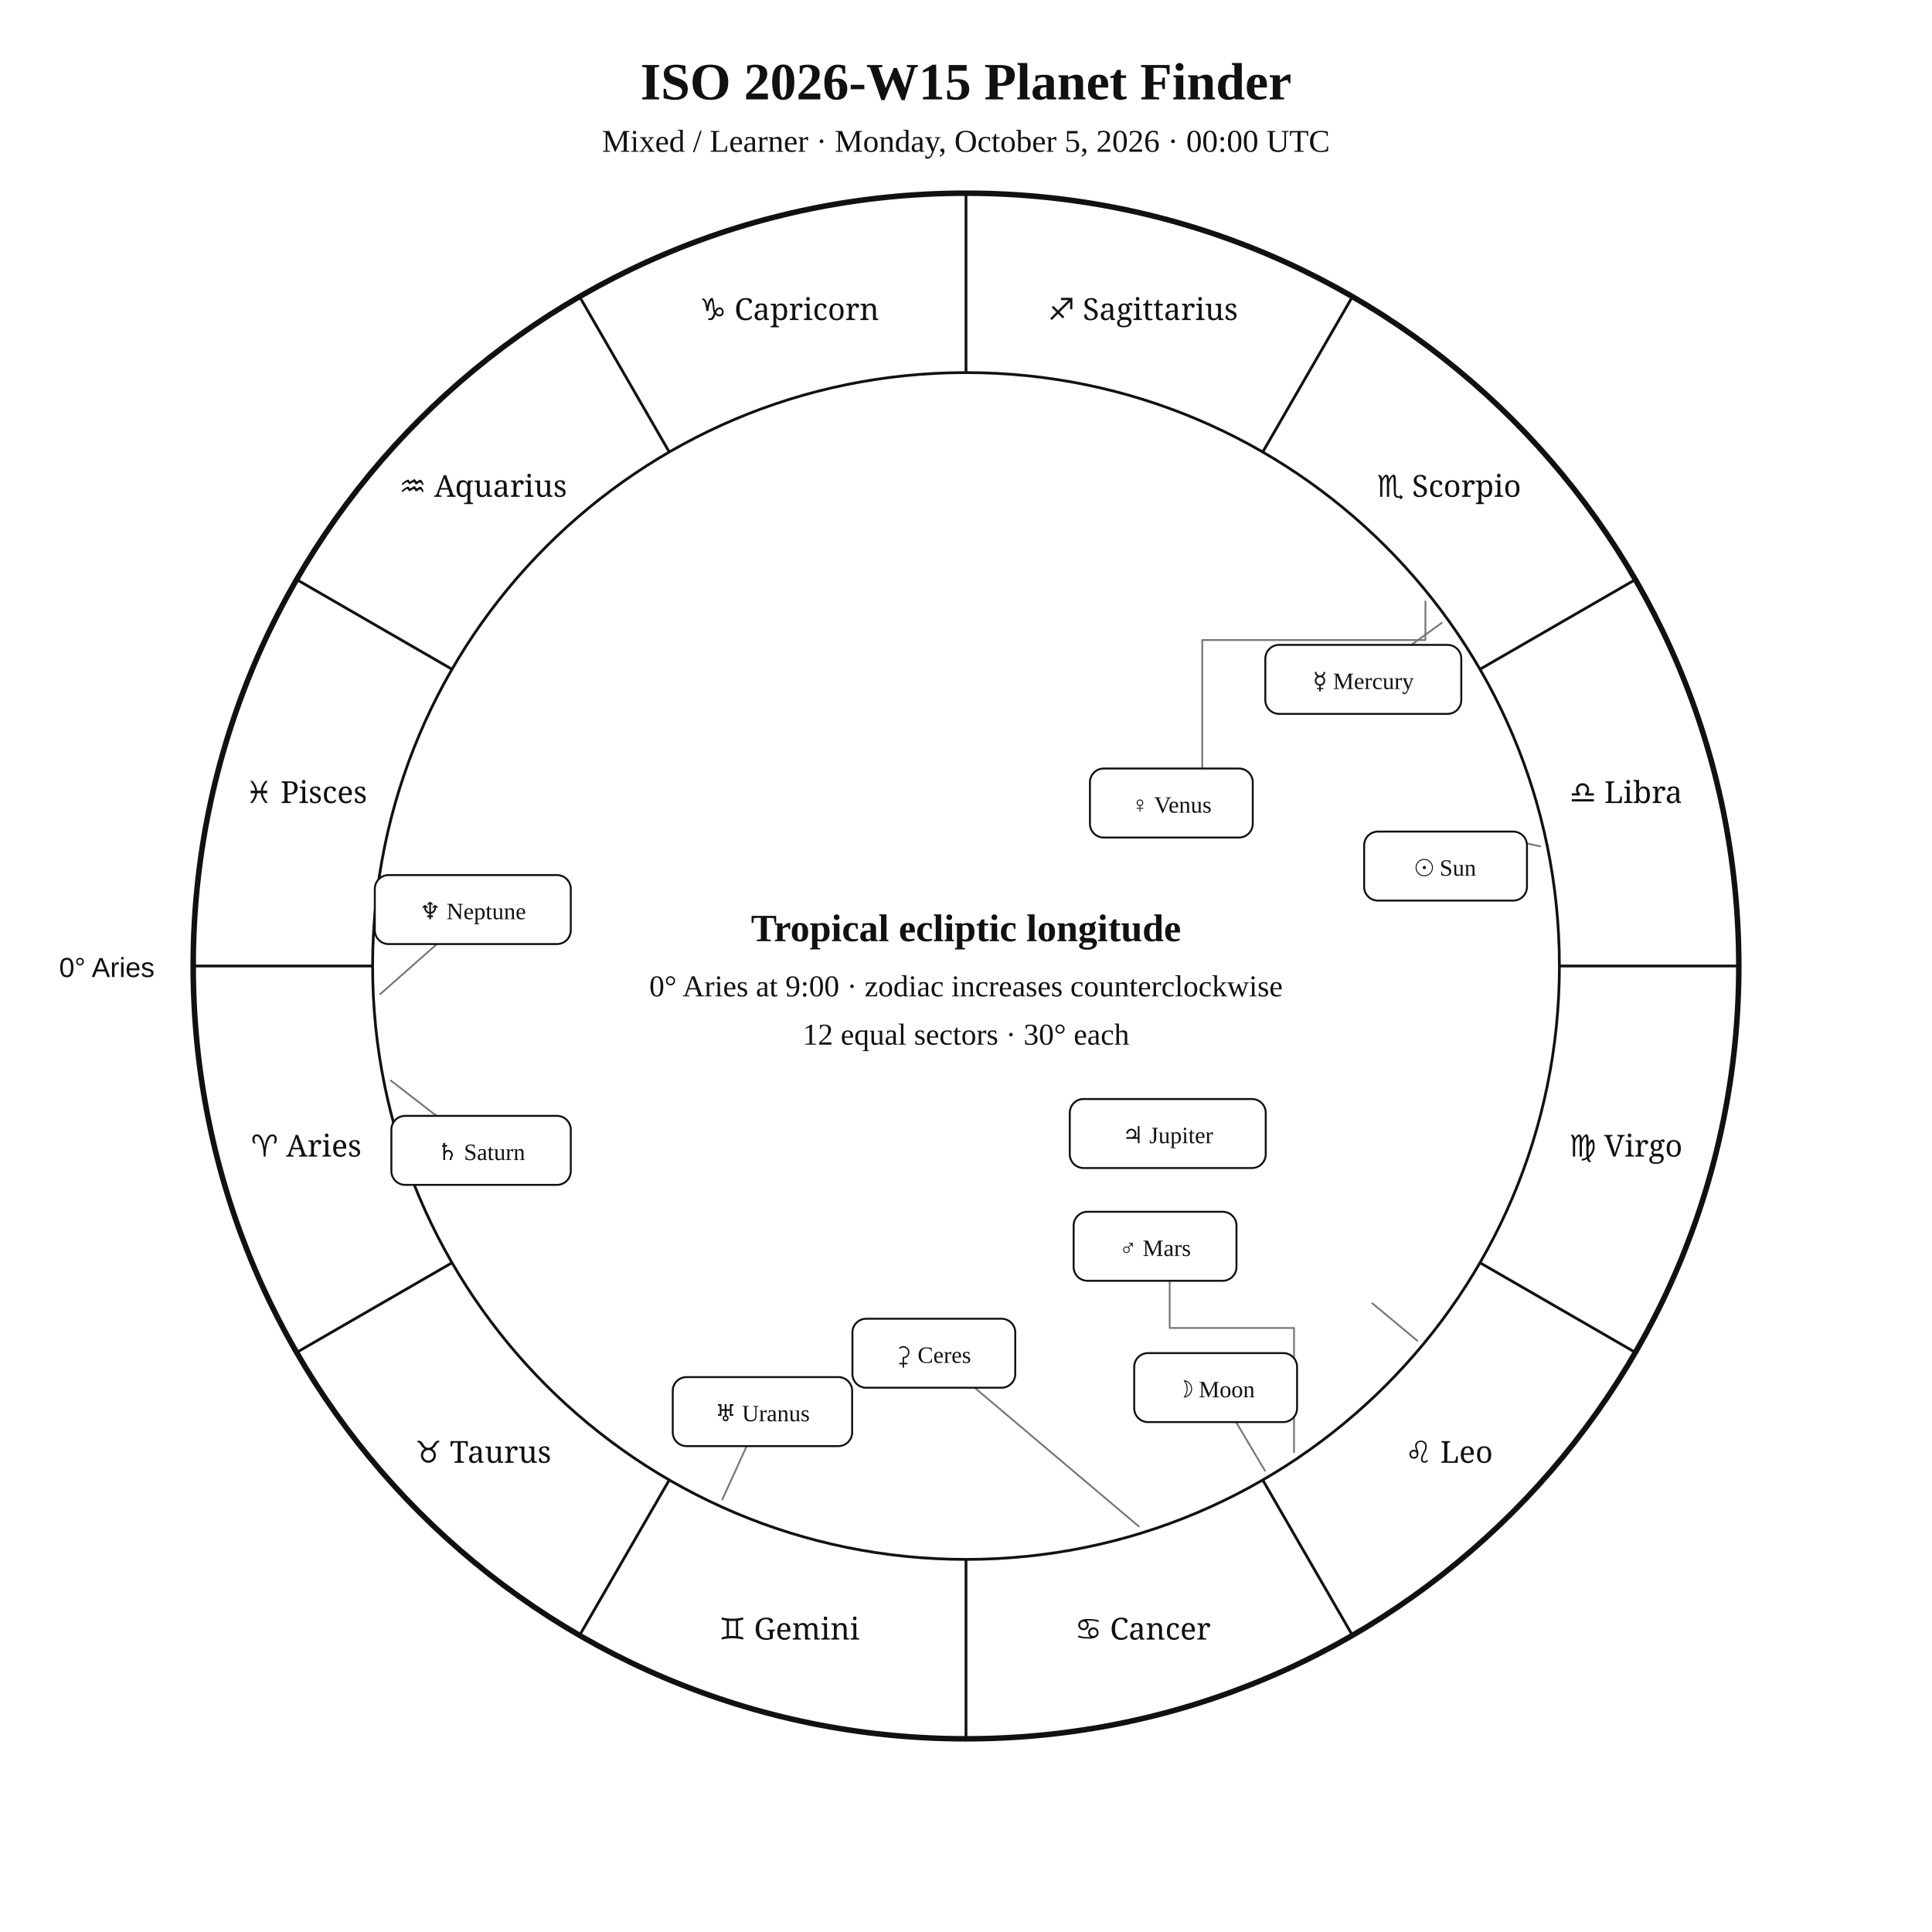
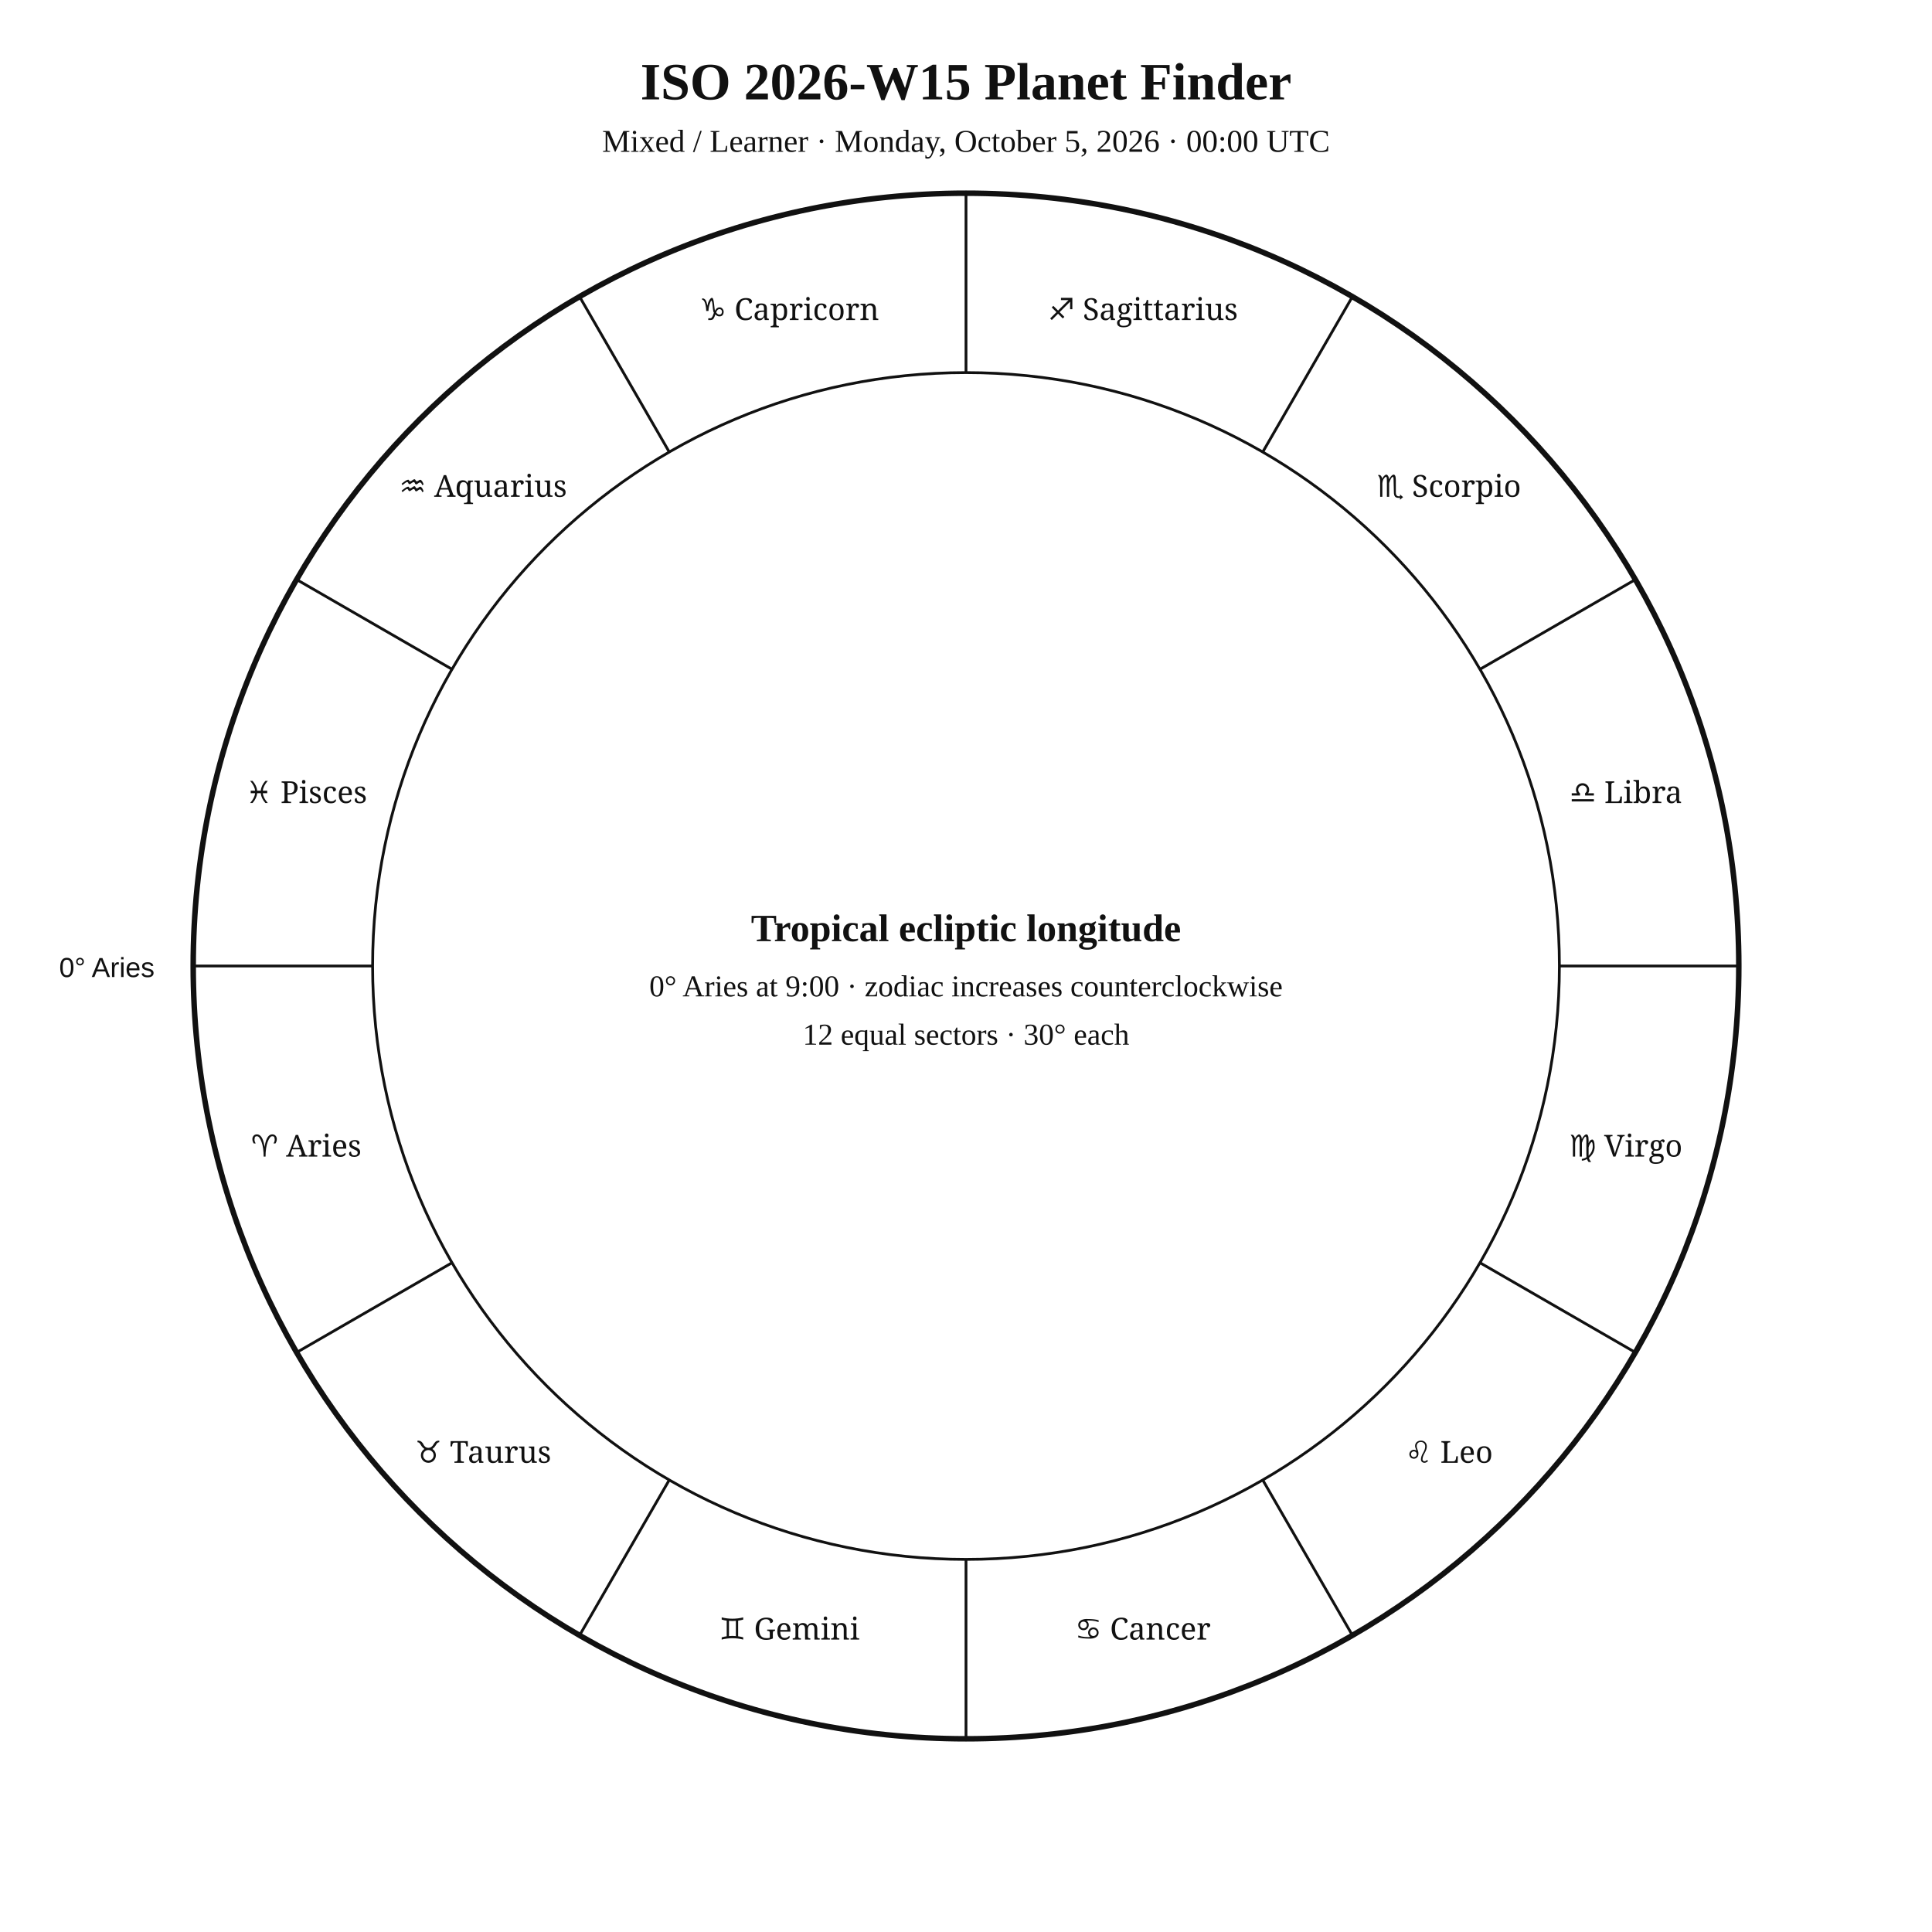
<svg xmlns="http://www.w3.org/2000/svg" width="1400" height="1400" viewBox="0 0 1400 1400">
  <rect width="100%" height="100%" fill="white" />
  <style>text{font-family:Georgia,"Times New Roman",serif;fill:#111 !important;color:#111 !important;-webkit-text-fill-color:#111 !important}.sans{font-family:Arial,Helvetica,sans-serif}.zodiac{font-family:"Arial Unicode MS","Segoe UI Symbol","Noto Sans Symbols 2","Apple Symbols",serif;font-variant-emoji:text;fill:#111 !important;color:#111 !important;-webkit-text-fill-color:#111 !important}</style>
  <text x="700" y="72" text-anchor="middle" font-size="38" font-weight="700">ISO 2026-W15 Planet Finder</text>
  <text x="700" y="110" text-anchor="middle" font-size="23">Mixed / Learner · Monday, October 5, 2026 · 00:00 UTC</text>
  <circle cx="700" cy="700" r="560" fill="none" stroke="#111" stroke-width="4" />
  <circle cx="700" cy="700" r="430" fill="none" stroke="#111" stroke-width="2" />
  <line x1="270" y1="700" x2="140" y2="700" stroke="#111" stroke-width="2" />
  <line x1="327.6" y1="915" x2="215" y2="980" stroke="#111" stroke-width="2" />
  <line x1="485" y1="1072.4" x2="420" y2="1185" stroke="#111" stroke-width="2" />
  <line x1="700" y1="1130" x2="700" y2="1260" stroke="#111" stroke-width="2" />
  <line x1="915" y1="1072.4" x2="980" y2="1185" stroke="#111" stroke-width="2" />
  <line x1="1072.4" y1="915" x2="1185" y2="980" stroke="#111" stroke-width="2" />
  <line x1="1130" y1="700" x2="1260" y2="700" stroke="#111" stroke-width="2" />
  <line x1="1072.4" y1="485" x2="1185" y2="420" stroke="#111" stroke-width="2" />
  <line x1="915" y1="327.6" x2="980" y2="215" stroke="#111" stroke-width="2" />
  <line x1="700" y1="270" x2="700" y2="140" stroke="#111" stroke-width="2" />
  <line x1="485" y1="327.6" x2="420" y2="215" stroke="#111" stroke-width="2" />
  <line x1="327.6" y1="485" x2="215" y2="420" stroke="#111" stroke-width="2" />
  <text class="zodiac" x="221.9" y="838.1" text-anchor="middle" font-size="22">♈ Aries</text>
  <text class="zodiac" x="350" y="1060" text-anchor="middle" font-size="22">♉ Taurus</text>
  <text class="zodiac" x="571.9" y="1188.1" text-anchor="middle" font-size="22">♊ Gemini</text>
  <text class="zodiac" x="828.1" y="1188.1" text-anchor="middle" font-size="22">♋ Cancer</text>
  <text class="zodiac" x="1050" y="1060" text-anchor="middle" font-size="22">♌ Leo</text>
  <text class="zodiac" x="1178.1" y="838.1" text-anchor="middle" font-size="22">♍ Virgo</text>
  <text class="zodiac" x="1178.1" y="581.9" text-anchor="middle" font-size="22">♎ Libra</text>
  <text class="zodiac" x="1050" y="360" text-anchor="middle" font-size="22">♏ Scorpio</text>
  <text class="zodiac" x="828.1" y="231.9" text-anchor="middle" font-size="22">♐ Sagittarius</text>
  <text class="zodiac" x="571.9" y="231.9" text-anchor="middle" font-size="22">♑ Capricorn</text>
  <text class="zodiac" x="350" y="360" text-anchor="middle" font-size="22">♒ Aquarius</text>
  <text class="zodiac" x="221.9" y="581.9" text-anchor="middle" font-size="22">♓ Pisces</text>
  <text x="112" y="708" text-anchor="end" font-size="20" class="sans">0° Aries</text>
-   <g fill="none" stroke="#777" stroke-width="1.3" stroke-linecap="round" stroke-linejoin="round">
-     <polyline points="1116.1,613.3 1080.4,605.5" />
-     <polyline points="916.6,1065.7 890,1020.9" />
-     <polyline points="1044.7,451.4 1013.1,474.2" />
-     <polyline points="1032.9,435.8 1032.9,463.8 871.2,463.8 871.2,564.1" />
-     <polyline points="937.7,1052.3 937.7,962.3 847.6,962.3 847.6,918.8" />
-     <polyline points="1027,971.5 994.4,944.4" />
-     <polyline points="283.2,783 348.6,833.6" />
-     <polyline points="523.4,1086.6 545.7,1037.8" />
-     <polyline points="275.5,720.4 325.1,676.6" />
-     <polyline points="825.2,1106.1 676.7,980.6" />
-   </g>
-   <g fill="white" stroke="#111" stroke-width="1.4">
-     <rect x="988.5" y="602.6" width="118" height="50" rx="10" />
-     <rect x="821.9" y="980.5" width="118" height="50" rx="10" />
-     <rect x="916.9" y="467.3" width="142" height="50" rx="10" />
-     <rect x="789.8" y="556.9" width="118" height="50" rx="10" />
-     <rect x="778" y="878.1" width="118" height="50" rx="10" />
-     <rect x="775.2" y="796.4" width="142" height="50" rx="10" />
-     <rect x="283.6" y="808.6" width="130" height="50" rx="10" />
-     <rect x="487.5" y="997.9" width="130" height="50" rx="10" />
-     <rect x="271.6" y="634.1" width="142" height="50" rx="10" />
-     <rect x="617.7" y="955.6" width="118" height="50" rx="10" />
-   </g>
-   <g font-size="17" text-anchor="middle">
-     <text x="1047.5" y="634.6">☉ Sun</text>
-     <text x="880.9" y="1012.5">☽ Moon</text>
-     <text x="987.9" y="499.3">☿ Mercury</text>
-     <text x="848.8" y="588.9">♀ Venus</text>
-     <text x="837" y="910.1">♂ Mars</text>
-     <text x="846.2" y="828.4">♃ Jupiter</text>
-     <text x="348.6" y="840.6">♄ Saturn</text>
-     <text x="552.5" y="1029.9">♅ Uranus</text>
-     <text x="342.6" y="666.1">♆ Neptune</text>
-     <text x="676.7" y="987.6">⚳ Ceres</text>
-   </g>
  <text x="700" y="682" text-anchor="middle" font-size="28" font-weight="700">Tropical ecliptic longitude</text>
  <text x="700" y="722" text-anchor="middle" font-size="22">0° Aries at 9:00 · zodiac increases counterclockwise</text>
  <text x="700" y="757" text-anchor="middle" font-size="22">12 equal sectors · 30° each</text>
</svg>
